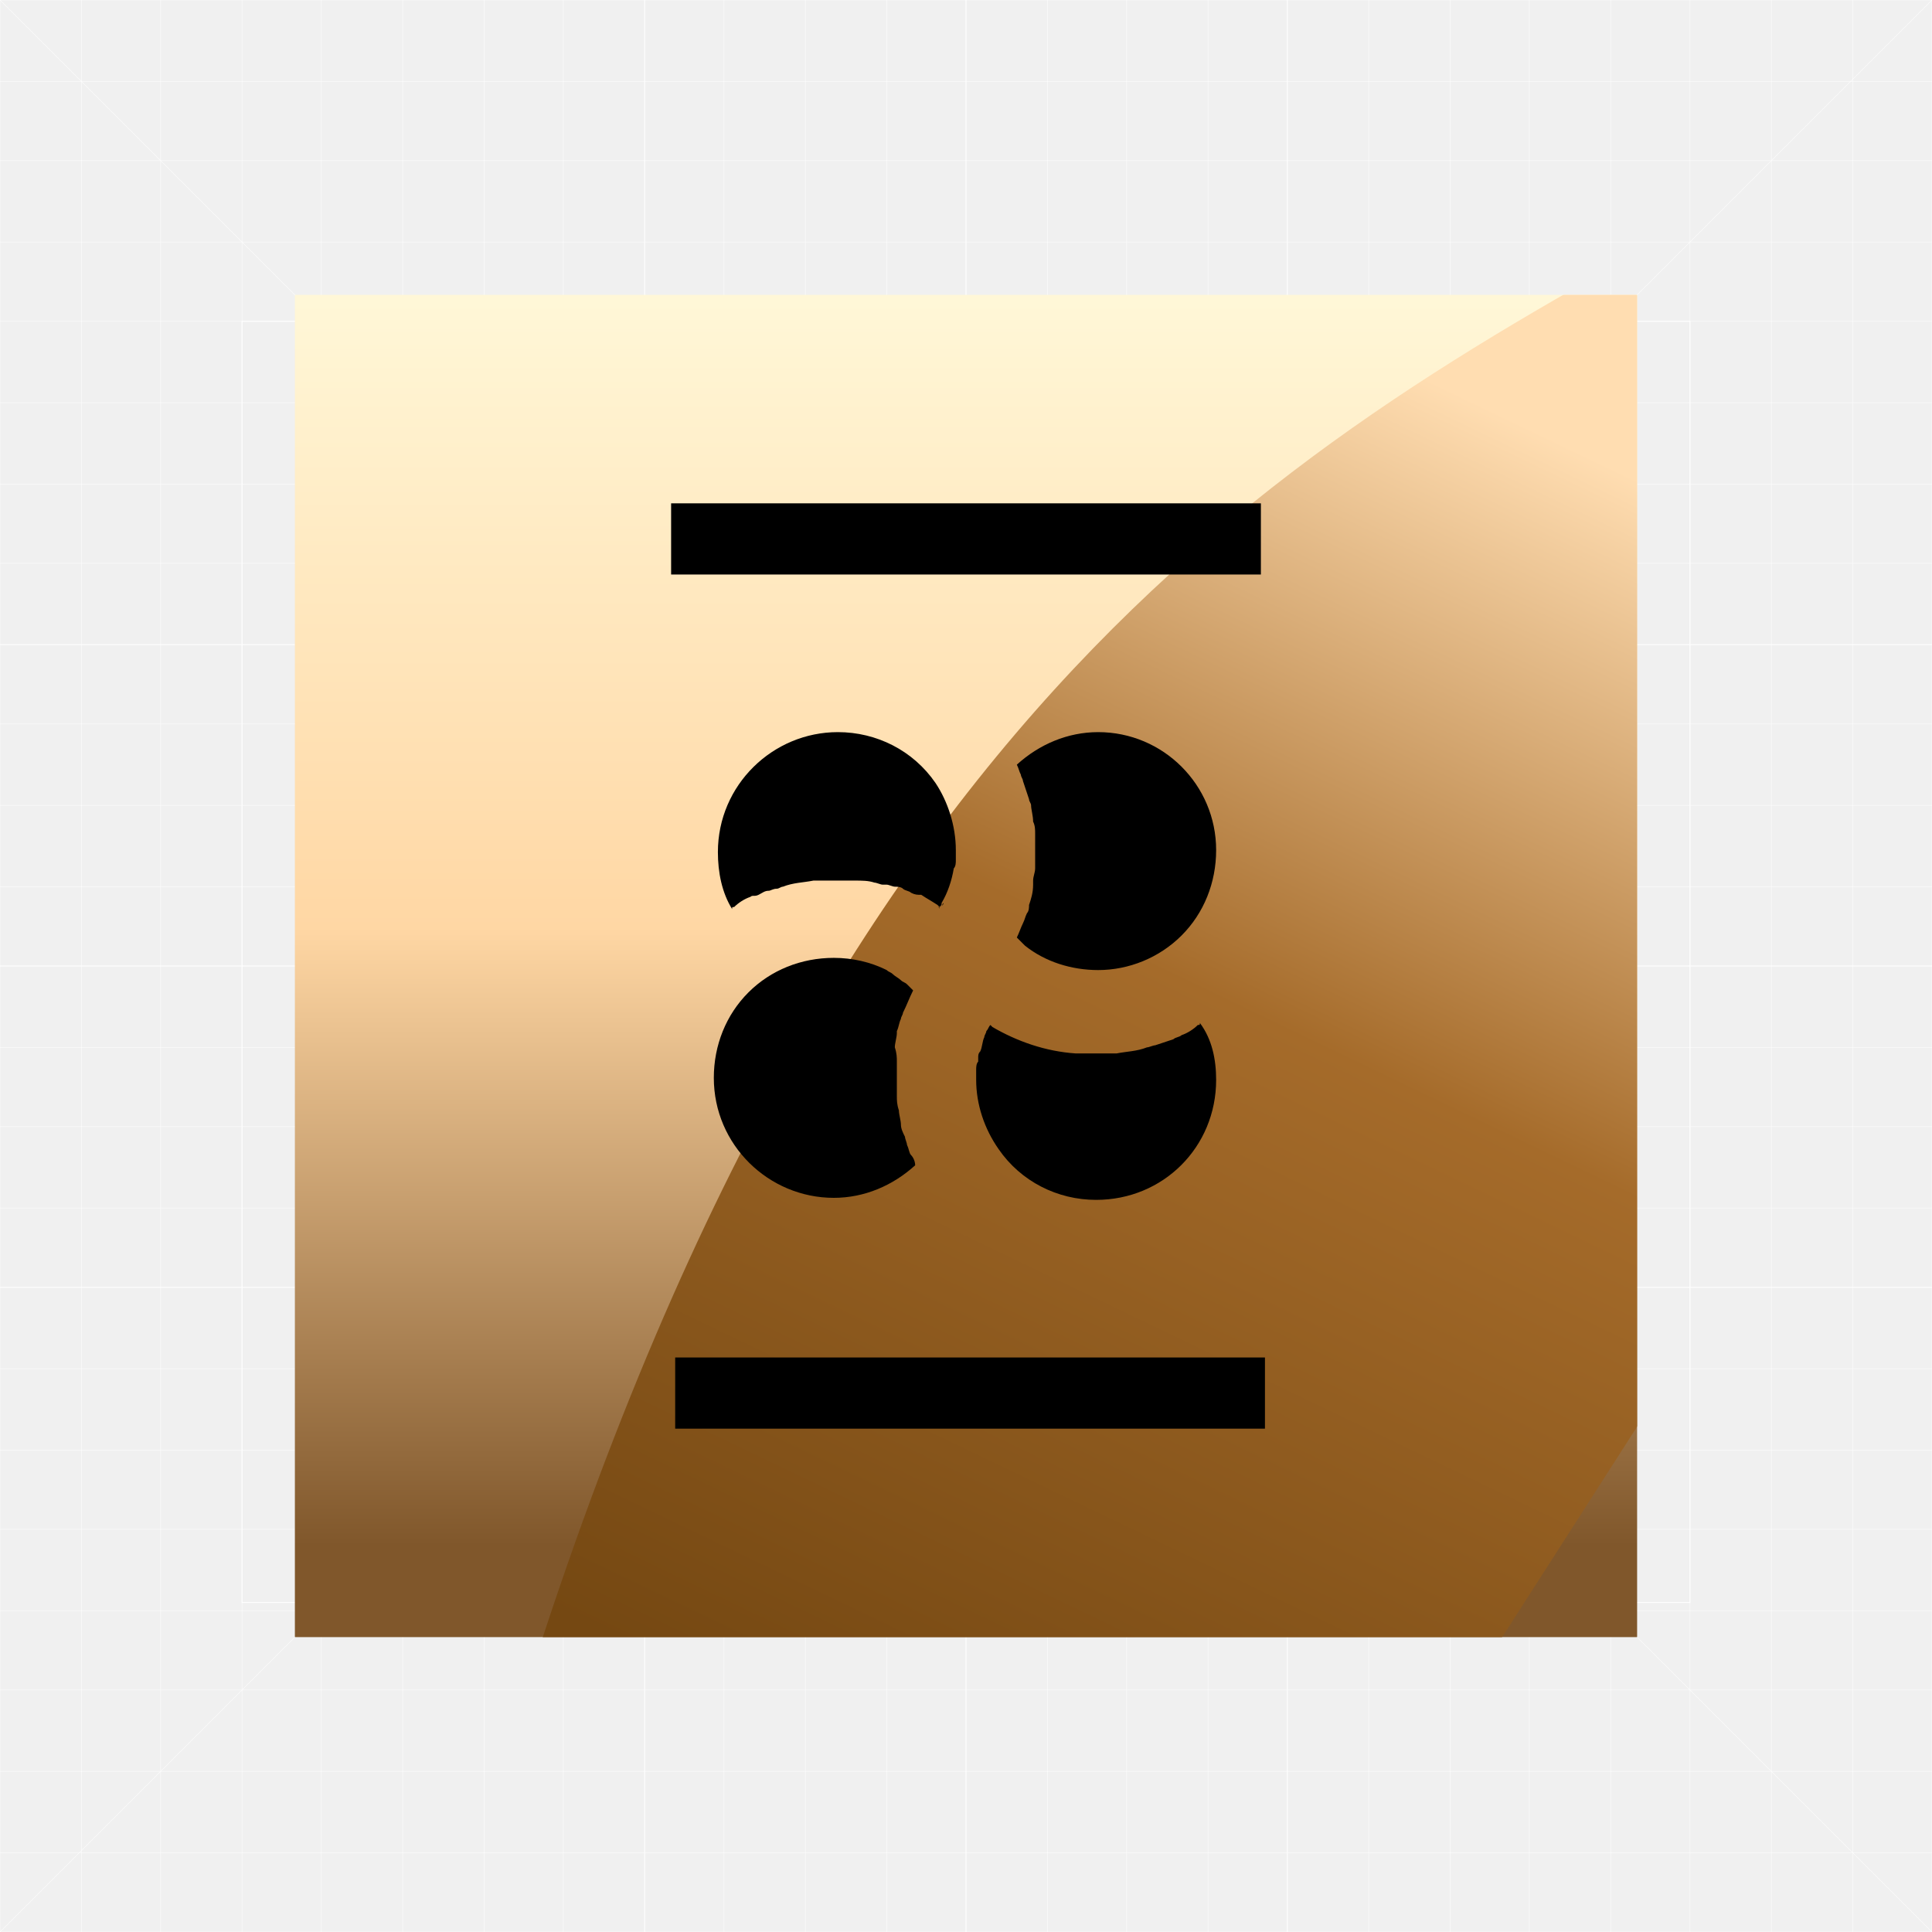
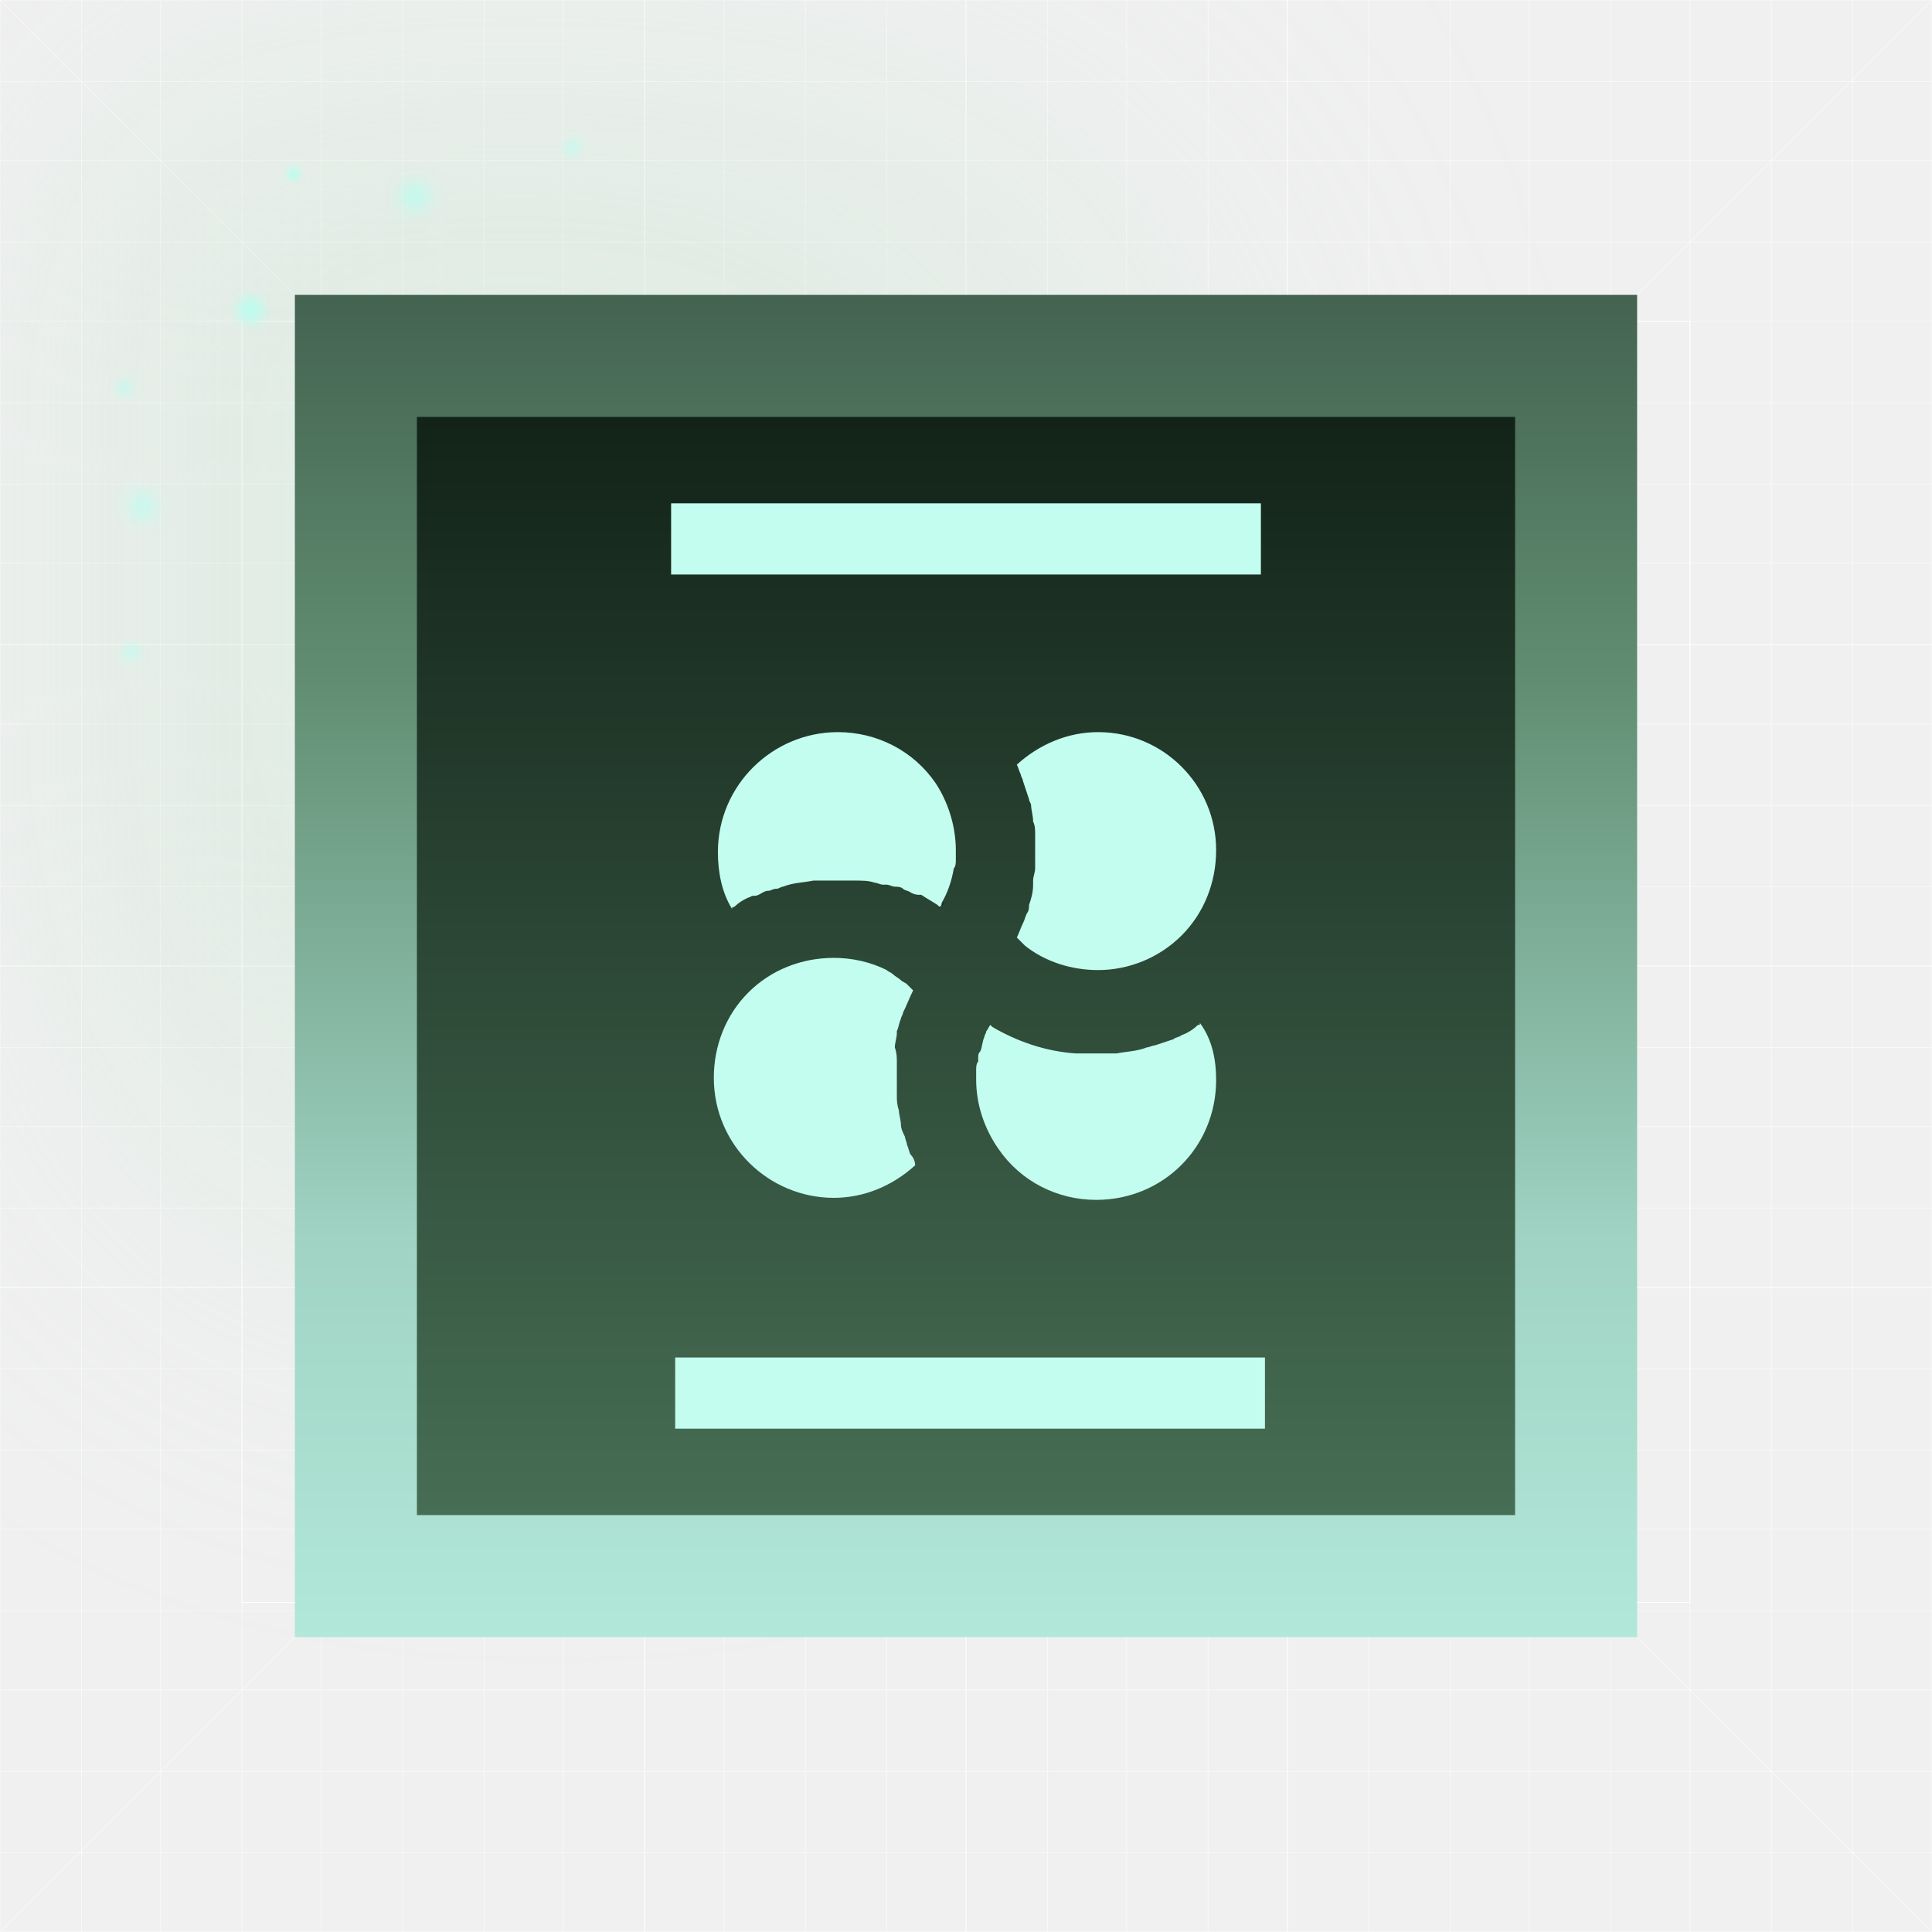
<svg xmlns="http://www.w3.org/2000/svg" width="95" height="95" viewBox="0 0 95 95" fill="none">
-   <g clip-path="url(#clip0_654_181)">
+   <g clip-path="url(#clip0_628_615)">
    <path d="M95 31.7H0" stroke="white" stroke-width="0.04" stroke-miterlimit="10" />
    <path d="M95 47.5H0" stroke="white" stroke-width="0.04" stroke-miterlimit="10" />
    <path d="M95 63.3H0" stroke="white" stroke-width="0.04" stroke-miterlimit="10" />
    <path d="M63.3 95V0" stroke="white" stroke-width="0.04" stroke-miterlimit="10" />
    <path d="M47.5 95V0" stroke="white" stroke-width="0.04" stroke-miterlimit="10" />
    <path d="M31.7 95V0" stroke="white" stroke-width="0.04" stroke-miterlimit="10" />
    <path d="M95 95V0H0V95H95Z" stroke="white" stroke-width="0.02" stroke-miterlimit="10" />
    <path d="M95 4H0" stroke="white" stroke-width="0.02" stroke-miterlimit="10" />
    <path d="M95 7.9H0" stroke="white" stroke-width="0.02" stroke-miterlimit="10" />
    <path d="M95 11.9H0" stroke="white" stroke-width="0.02" stroke-miterlimit="10" />
    <path d="M95 15.8H0" stroke="white" stroke-width="0.02" stroke-miterlimit="10" />
    <path d="M95 19.8H0" stroke="white" stroke-width="0.02" stroke-miterlimit="10" />
    <path d="M95 23.8H0" stroke="white" stroke-width="0.02" stroke-miterlimit="10" />
    <path d="M95 27.7H0" stroke="white" stroke-width="0.02" stroke-miterlimit="10" />
    <path d="M95 35.6H0" stroke="white" stroke-width="0.02" stroke-miterlimit="10" />
    <path d="M95 39.6H0" stroke="white" stroke-width="0.02" stroke-miterlimit="10" />
    <path d="M95 43.6H0" stroke="white" stroke-width="0.02" stroke-miterlimit="10" />
    <path d="M95 51.5H0" stroke="white" stroke-width="0.02" stroke-miterlimit="10" />
    <path d="M95 55.4H0" stroke="white" stroke-width="0.02" stroke-miterlimit="10" />
    <path d="M95 59.4H0" stroke="white" stroke-width="0.02" stroke-miterlimit="10" />
    <path d="M95 67.3H0" stroke="white" stroke-width="0.02" stroke-miterlimit="10" />
    <path d="M95 71.3H0" stroke="white" stroke-width="0.02" stroke-miterlimit="10" />
    <path d="M95 75.2H0" stroke="white" stroke-width="0.02" stroke-miterlimit="10" />
    <path d="M95 79.2H0" stroke="white" stroke-width="0.02" stroke-miterlimit="10" />
    <path d="M95 83.1H0" stroke="white" stroke-width="0.02" stroke-miterlimit="10" />
    <path d="M95 87.1H0" stroke="white" stroke-width="0.02" stroke-miterlimit="10" />
    <path d="M95 91.1H0" stroke="white" stroke-width="0.02" stroke-miterlimit="10" />
    <path d="M91.1 95V0" stroke="white" stroke-width="0.02" stroke-miterlimit="10" />
    <path d="M87.1 95V0" stroke="white" stroke-width="0.02" stroke-miterlimit="10" />
    <path d="M83.1 95V0" stroke="white" stroke-width="0.02" stroke-miterlimit="10" />
    <path d="M79.2 95V0" stroke="white" stroke-width="0.02" stroke-miterlimit="10" />
    <path d="M75.2 95V0" stroke="white" stroke-width="0.02" stroke-miterlimit="10" />
    <path d="M71.3 95V0" stroke="white" stroke-width="0.02" stroke-miterlimit="10" />
    <path d="M67.3 95V0" stroke="white" stroke-width="0.02" stroke-miterlimit="10" />
    <path d="M59.4 95V0" stroke="white" stroke-width="0.02" stroke-miterlimit="10" />
    <path d="M55.4 95V0" stroke="white" stroke-width="0.02" stroke-miterlimit="10" />
    <path d="M51.5 95V0" stroke="white" stroke-width="0.02" stroke-miterlimit="10" />
    <path d="M43.6 95V0" stroke="white" stroke-width="0.02" stroke-miterlimit="10" />
    <path d="M39.6 95V0" stroke="white" stroke-width="0.02" stroke-miterlimit="10" />
    <path d="M35.6 95V0" stroke="white" stroke-width="0.02" stroke-miterlimit="10" />
    <path d="M27.7 95V0" stroke="white" stroke-width="0.02" stroke-miterlimit="10" />
    <path d="M23.8 95V0" stroke="white" stroke-width="0.02" stroke-miterlimit="10" />
    <path d="M19.8 95V0" stroke="white" stroke-width="0.02" stroke-miterlimit="10" />
    <path d="M15.8 95V0" stroke="white" stroke-width="0.02" stroke-miterlimit="10" />
    <path d="M11.9 95V0" stroke="white" stroke-width="0.02" stroke-miterlimit="10" />
    <path d="M7.9 95V0" stroke="white" stroke-width="0.02" stroke-miterlimit="10" />
    <path d="M4 95V0" stroke="white" stroke-width="0.02" stroke-miterlimit="10" />
    <path d="M95 0L0 95" stroke="white" stroke-width="0.02" stroke-miterlimit="10" />
    <path d="M95 95L0 0" stroke="white" stroke-width="0.02" stroke-miterlimit="10" />
    <path d="M47.5 67.3C58.4 67.3 67.3 58.4 67.3 47.5C67.3 36.6 58.4 27.7 47.5 27.7C36.6 27.7 27.7 36.6 27.7 47.5C27.7 58.4 36.6 67.3 47.5 67.3Z" stroke="white" stroke-width="0.02" stroke-miterlimit="10" />
    <path d="M47.5 79C64.9 79 79 64.9 79 47.5C79 30.1 64.9 16 47.5 16C30.1 16 16 30.1 16 47.5C16 64.9 30.1 79 47.5 79Z" stroke="white" stroke-width="0.032" stroke-miterlimit="10" />
    <path d="M83.1 15.8H11.9V78.8H83.1V15.8Z" stroke="white" stroke-width="0.04" stroke-miterlimit="10" />
-     <path d="M80.5 14.5V80.5H14.5V14.5H80.5Z" fill="url(#paint0_linear_654_181)" />
-     <mask id="mask0_654_181" style="mask-type:alpha" maskUnits="userSpaceOnUse" x="14" y="14" width="67" height="67">
-       <path d="M80.5 14.5V80.5H14.5V14.5H80.5Z" fill="url(#paint1_linear_654_181)" />
-     </mask>
-     <g mask="url(#mask0_654_181)">
-       <path d="M24.565 87.333C39.87 35.371 62.348 22.381 83.391 10.857L95.348 47L67.13 91L24.565 87.333Z" fill="url(#paint2_linear_654_181)" />
-     </g>
-     <path d="M44.1 52.2C44.1 52.5 44.1 52.8 44.1 53C44.1 53.3 44.1 53.6 44.1 53.9C44.1 54.1 44.1 54.3 44.2 54.6C44.2 54.8 44.3 55.1 44.3 55.3C44.3 55.5 44.4 55.7 44.5 55.9C44.5 56 44.6 56.2 44.6 56.3C44.7 56.5 44.7 56.7 44.8 56.8C44.9 56.9 45 57.1 45 57.3C43.9 58.3 42.5 58.9 41 58.9C37.8 58.9 35.1 56.3 35.1 53C35.1 51.4 35.7 49.9 36.8 48.8C37.9 47.7 39.4 47.1 41 47.1C41.9 47.1 42.8 47.3 43.6 47.7C43.7 47.8 43.8 47.8 43.9 47.9C44 48 44.2 48.1 44.3 48.2C44.4 48.3 44.5 48.3 44.6 48.4C44.7 48.5 44.8 48.6 44.9 48.7C44.7 49.1 44.6 49.4 44.4 49.8C44.4 49.9 44.3 50 44.3 50.1C44.2 50.3 44.2 50.5 44.1 50.7V50.8C44.1 51 44 51.3 44 51.5C44.1 51.8 44.1 52 44.1 52.2Z" fill="black" />
-     <path d="M59.8 53.1C59.8 56.4 57.2 59 53.9 59C52 59 50.2 58.1 49.1 56.5C48.4 55.5 48 54.3 48 53.1C48 53 48 52.8 48 52.6C48 52.5 48 52.3 48.1 52.2C48.1 52.1 48.1 52.1 48.1 52C48.1 51.9 48.1 51.8 48.2 51.7C48.3 51.5 48.3 51.2 48.4 51C48.4 50.9 48.5 50.8 48.5 50.7C48.6 50.6 48.6 50.5 48.7 50.4L48.8 50.5C50 51.2 51.4 51.7 52.9 51.8C53 51.8 53.2 51.8 53.3 51.8C53.5 51.8 53.7 51.8 53.9 51.8C54.1 51.8 54.3 51.8 54.5 51.8C54.6 51.8 54.8 51.8 54.9 51.8C55.4 51.7 55.9 51.7 56.4 51.5C56.5 51.5 56.7 51.4 56.8 51.4C57.1 51.3 57.4 51.2 57.7 51.1C57.8 51 58 51 58.1 50.9C58.4 50.8 58.7 50.6 58.9 50.4C59 50.4 59 50.4 59 50.3C59.6 51.1 59.8 52.1 59.8 53.1Z" fill="black" />
+     <g filter="url(#filter0_f_628_615)">
+       <ellipse cx="26.2" cy="29.105" rx="32.5" ry="31.5" transform="rotate(41.1474 26.2001 29.1051)" fill="#B7E2C5" fill-opacity="0.27" />
+     </g>
+     <g filter="url(#filter1_f_628_615)">
+       <circle cx="12.309" cy="15.238" r="0.55" transform="rotate(28.8363 12.3093 15.238)" fill="#C1FBED" />
+     </g>
+     <g filter="url(#filter2_f_628_615)">
+       <circle cx="20.41" cy="9.651" r="0.55" transform="rotate(28.8363 20.4099 9.65088)" fill="#C1FBED" />
+     </g>
+     <g filter="url(#filter3_f_628_615)">
+       <circle cx="7.004" cy="24.874" r="0.55" transform="rotate(28.8363 7.00437 24.874)" fill="#C1FBED" fill-opacity="0.8" />
+     </g>
+     <g filter="url(#filter4_f_628_615)">
+       <circle cx="14.424" cy="8.552" r="0.275" transform="rotate(28.8363 14.4237 8.55164)" fill="#C1FBED" />
+     </g>
+     <g filter="url(#filter5_f_628_615)">
+       <circle cx="28.167" cy="7.232" r="0.275" transform="rotate(28.8363 28.1671 7.23187)" fill="#C1FBED" />
+     </g>
+     <g filter="url(#filter6_f_628_615)">
+       <circle cx="6.13" cy="19.054" r="0.275" transform="rotate(28.8363 6.12951 19.0538)" fill="#C1FBED" />
+     </g>
+     <g filter="url(#filter7_f_628_615)">
+       <circle cx="6.455" cy="32.081" r="0.275" transform="rotate(28.8363 6.45495 32.0806)" fill="#C1FBED" />
+     </g>
+     <g filter="url(#filter8_f_628_615)">
+       <circle cx="12.309" cy="15.238" r="0.55" transform="rotate(28.8363 12.3093 15.2381)" fill="#C1FBED" />
+     </g>
+     <g filter="url(#filter9_f_628_615)">
+       <circle cx="20.41" cy="9.651" r="0.55" transform="rotate(28.8363 20.4099 9.651)" fill="#C1FBED" />
+     </g>
+     <g filter="url(#filter10_f_628_615)">
+       <circle cx="7.004" cy="24.874" r="0.55" transform="rotate(28.8363 7.00437 24.8741)" fill="#C1FBED" fill-opacity="0.8" />
+     </g>
+     <g filter="url(#filter11_f_628_615)">
+       <circle cx="14.424" cy="8.552" r="0.275" transform="rotate(28.8363 14.4237 8.55176)" fill="#C1FBED" />
+     </g>
+     <g filter="url(#filter12_f_628_615)">
+       <circle cx="28.167" cy="7.232" r="0.275" transform="rotate(28.8363 28.1671 7.23199)" fill="#C1FBED" />
+     </g>
+     <g filter="url(#filter13_f_628_615)">
+       <circle cx="6.13" cy="19.054" r="0.275" transform="rotate(28.8363 6.12951 19.0539)" fill="#C1FBED" />
+     </g>
+     <g filter="url(#filter14_f_628_615)">
+       <circle cx="6.455" cy="32.081" r="0.275" transform="rotate(28.8363 6.45495 32.0807)" fill="#C1FBED" />
+     </g>
+     <path d="M77.5 17.5H17.5V77.5H77.5V17.5Z" fill="url(#paint0_linear_628_615)" stroke="url(#paint1_linear_628_615)" stroke-width="6" stroke-miterlimit="10" />
+     <path d="M33 26.5H62" stroke="#C3FDEF" stroke-width="3.5" stroke-miterlimit="10" />
+     <path d="M33.2 68.5H62.2" stroke="#C3FDEF" stroke-width="3.5" stroke-miterlimit="10" />
+     <path d="M44.1 52.2C44.1 52.5 44.1 52.8 44.1 53C44.1 53.3 44.1 53.6 44.1 53.9C44.1 54.1 44.1 54.3 44.2 54.6C44.2 54.8 44.3 55.1 44.3 55.3C44.3 55.5 44.4 55.7 44.5 55.9C44.5 56 44.6 56.2 44.6 56.3C44.7 56.5 44.7 56.7 44.8 56.8C44.9 56.9 45 57.1 45 57.3C43.9 58.3 42.5 58.9 41 58.9C37.8 58.9 35.1 56.3 35.1 53C35.1 51.4 35.7 49.9 36.8 48.8C37.9 47.7 39.4 47.1 41 47.1C41.9 47.1 42.8 47.3 43.6 47.7C43.7 47.8 43.8 47.8 43.9 47.9C44 48 44.2 48.1 44.3 48.2C44.4 48.3 44.5 48.3 44.6 48.4C44.7 48.5 44.8 48.6 44.9 48.7C44.7 49.1 44.6 49.4 44.4 49.8C44.4 49.9 44.3 50 44.3 50.1C44.2 50.3 44.2 50.5 44.1 50.7V50.8C44.1 51 44 51.3 44 51.5C44.1 51.8 44.1 52 44.1 52.2Z" fill="#C3FDEF" />
+     <path d="M59.8 53.1C59.8 56.4 57.2 59 53.9 59C52 59 50.2 58.1 49.1 56.5C48.4 55.5 48 54.3 48 53.1C48 53 48 52.8 48 52.6C48 52.5 48 52.3 48.1 52.2C48.1 52.1 48.1 52.1 48.1 52C48.1 51.9 48.1 51.8 48.2 51.7C48.3 51.5 48.3 51.2 48.4 51C48.4 50.9 48.5 50.8 48.5 50.7C48.6 50.6 48.6 50.5 48.7 50.4L48.8 50.5C50 51.2 51.4 51.7 52.9 51.8C53 51.8 53.2 51.8 53.3 51.8C53.5 51.8 53.7 51.8 53.9 51.8C54.1 51.8 54.3 51.8 54.5 51.8C54.6 51.8 54.8 51.8 54.9 51.8C55.4 51.7 55.9 51.7 56.4 51.5C56.5 51.5 56.7 51.4 56.8 51.4C57.1 51.3 57.4 51.2 57.7 51.1C57.8 51 58 51 58.1 50.9C58.4 50.8 58.7 50.6 58.9 50.4C59 50.4 59 50.4 59 50.3C59.6 51.1 59.8 52.1 59.8 53.1Z" fill="#C3FDEF" />
    <path d="M48.8 50.3L48.9 50.4C48.8 50.3 48.8 50.3 48.8 50.3Z" fill="black" />
-     <path d="M59.8 41.8C59.8 43.4 59.2 44.9 58.1 46C57 47.1 55.5 47.7 54 47.7C52.7 47.7 51.4 47.3 50.4 46.5C50.3 46.4 50.2 46.3 50.1 46.2L50 46.1C50.1 45.9 50.2 45.6 50.3 45.4C50.4 45.2 50.4 45.1 50.5 44.9C50.6 44.8 50.6 44.6 50.6 44.5C50.7 44.2 50.8 43.9 50.8 43.5C50.8 43.4 50.8 43.3 50.8 43.3C50.8 43.1 50.9 42.9 50.9 42.7C50.9 42.4 50.9 42.1 50.9 41.9C50.9 41.6 50.9 41.3 50.9 41C50.9 40.8 50.9 40.6 50.8 40.4C50.8 40.1 50.7 39.8 50.7 39.6C50.7 39.5 50.6 39.4 50.6 39.3C50.5 39 50.4 38.7 50.3 38.4C50.3 38.3 50.2 38.2 50.2 38.1C50.1 37.9 50.1 37.8 50 37.6C51.1 36.6 52.5 36 54 36C57.2 36 59.8 38.6 59.8 41.8Z" fill="black" />
+     <path d="M59.8 41.8C59.8 43.4 59.2 44.9 58.1 46C57 47.1 55.5 47.7 54 47.7C52.7 47.7 51.4 47.3 50.4 46.5C50.3 46.4 50.2 46.3 50.1 46.2L50 46.1C50.1 45.9 50.2 45.6 50.3 45.4C50.4 45.2 50.4 45.1 50.5 44.9C50.6 44.8 50.6 44.6 50.6 44.5C50.7 44.2 50.8 43.9 50.8 43.5C50.8 43.4 50.8 43.3 50.8 43.3C50.8 43.1 50.9 42.9 50.9 42.7C50.9 42.4 50.9 42.1 50.9 41.9C50.9 41.6 50.9 41.3 50.9 41C50.9 40.8 50.9 40.6 50.8 40.4C50.8 40.1 50.7 39.8 50.7 39.6C50.7 39.5 50.6 39.4 50.6 39.3C50.5 39 50.4 38.7 50.3 38.4C50.3 38.3 50.2 38.2 50.2 38.1C50.1 37.9 50.1 37.8 50 37.6C51.1 36.6 52.5 36 54 36C57.2 36 59.8 38.6 59.8 41.8Z" fill="#C3FDEF" />
    <path d="M46.3 44.6C46.3 44.5 46.4 44.5 46.4 44.4C46.3 44.5 46.3 44.6 46.3 44.6Z" fill="black" />
-     <path d="M47 41.8C47 41.9 47 42.1 47 42.3C47 42.4 47 42.6 46.9 42.7C46.8 43.3 46.6 43.9 46.3 44.4C46.3 44.5 46.3 44.5 46.2 44.6L46.1 44.5C45.8 44.3 45.6 44.2 45.3 44C45.1 44 45 44 44.8 43.9C44.7 43.8 44.5 43.8 44.4 43.7C44.3 43.6 44.1 43.6 44 43.6C43.9 43.6 43.7 43.5 43.6 43.5C43.6 43.5 43.5 43.5 43.4 43.5C43.3 43.5 43.1 43.4 43 43.4C42.7 43.3 42.4 43.3 42 43.3C41.9 43.3 41.7 43.3 41.6 43.3C41.4 43.3 41.2 43.3 41 43.3C40.8 43.3 40.6 43.3 40.4 43.3C40.3 43.3 40.1 43.3 40 43.3C39.5 43.4 39 43.4 38.5 43.6C38.4 43.6 38.3 43.7 38.2 43.7C38 43.7 37.9 43.8 37.8 43.8C37.6 43.8 37.5 43.9 37.3 44C37.1 44.1 37 44 36.9 44.1C36.6 44.2 36.3 44.4 36.1 44.6C36 44.6 36 44.6 36 44.7C35.5 43.9 35.3 42.9 35.3 41.9C35.3 38.6 38 36 41.2 36C43.1 36 44.9 36.9 46 38.5C46.6 39.4 47 40.6 47 41.8Z" fill="black" />
+     <path d="M47 41.8C47 41.9 47 42.1 47 42.3C47 42.4 47 42.6 46.9 42.7C46.8 43.3 46.6 43.9 46.3 44.4C46.3 44.5 46.3 44.5 46.2 44.6L46.1 44.5C45.8 44.3 45.6 44.2 45.3 44C45.1 44 45 44 44.8 43.9C44.7 43.8 44.5 43.8 44.4 43.7C44.3 43.6 44.1 43.6 44 43.6C43.9 43.6 43.7 43.5 43.6 43.5C43.6 43.5 43.5 43.5 43.4 43.5C43.3 43.5 43.1 43.4 43 43.4C42.7 43.3 42.4 43.3 42 43.3C41.9 43.3 41.7 43.3 41.6 43.3C41.4 43.3 41.2 43.3 41 43.3C40.8 43.3 40.6 43.3 40.4 43.3C40.3 43.3 40.1 43.3 40 43.3C39.5 43.4 39 43.4 38.5 43.6C38.4 43.6 38.3 43.7 38.2 43.7C38 43.7 37.9 43.8 37.8 43.8C37.6 43.8 37.5 43.9 37.3 44C37.1 44.1 37 44 36.9 44.1C36.6 44.2 36.3 44.4 36.1 44.6C36 44.6 36 44.6 36 44.7C35.5 43.9 35.3 42.9 35.3 41.9C35.3 38.6 38 36 41.2 36C43.1 36 44.9 36.9 46 38.5C46.6 39.4 47 40.6 47 41.8Z" fill="#C3FDEF" />
    <path d="M46.1 44.6C46.2 44.6 46.2 44.7 46.2 44.7C46.2 44.6 46.2 44.6 46.1 44.6Z" fill="black" />
-     <path d="M33 26.5H62" stroke="black" stroke-width="3.5" stroke-miterlimit="10" />
-     <path d="M33.2 68.5H62.2" stroke="black" stroke-width="3.5" stroke-miterlimit="10" />
  </g>
  <defs>
-     <linearGradient id="paint0_linear_654_181" x1="47.5" y1="7" x2="47.5" y2="76" gradientUnits="userSpaceOnUse">
-       <stop stop-color="#FFFFE4" />
-       <stop offset="0.56" stop-color="#FFD7A4" />
-       <stop offset="1" stop-color="#80572B" />
+     <filter id="filter0_f_628_615" x="-35.872" y="-32.832" width="124.143" height="123.874" filterUnits="userSpaceOnUse" color-interpolation-filters="sRGB">
+       <feFlood flood-opacity="0" result="BackgroundImageFix" />
+       <feBlend mode="normal" in="SourceGraphic" in2="BackgroundImageFix" result="shape" />
+       <feGaussianBlur stdDeviation="15" result="effect1_foregroundBlur_628_615" />
+     </filter>
+     <filter id="filter1_f_628_615" x="11.209" y="14.138" width="2.2" height="2.2" filterUnits="userSpaceOnUse" color-interpolation-filters="sRGB">
+       <feFlood flood-opacity="0" result="BackgroundImageFix" />
+       <feBlend mode="normal" in="SourceGraphic" in2="BackgroundImageFix" result="shape" />
+       <feGaussianBlur stdDeviation="0.275" result="effect1_foregroundBlur_628_615" />
+     </filter>
+     <filter id="filter2_f_628_615" x="18.98" y="8.221" width="2.86" height="2.86" filterUnits="userSpaceOnUse" color-interpolation-filters="sRGB">
+       <feFlood flood-opacity="0" result="BackgroundImageFix" />
+       <feBlend mode="normal" in="SourceGraphic" in2="BackgroundImageFix" result="shape" />
+       <feGaussianBlur stdDeviation="0.44" result="effect1_foregroundBlur_628_615" />
+     </filter>
+     <filter id="filter3_f_628_615" x="5.574" y="23.444" width="2.86" height="2.86" filterUnits="userSpaceOnUse" color-interpolation-filters="sRGB">
+       <feFlood flood-opacity="0" result="BackgroundImageFix" />
+       <feBlend mode="normal" in="SourceGraphic" in2="BackgroundImageFix" result="shape" />
+       <feGaussianBlur stdDeviation="0.44" result="effect1_foregroundBlur_628_615" />
+     </filter>
+     <filter id="filter4_f_628_615" x="13.819" y="7.947" width="1.21" height="1.21" filterUnits="userSpaceOnUse" color-interpolation-filters="sRGB">
+       <feFlood flood-opacity="0" result="BackgroundImageFix" />
+       <feBlend mode="normal" in="SourceGraphic" in2="BackgroundImageFix" result="shape" />
+       <feGaussianBlur stdDeviation="0.165" result="effect1_foregroundBlur_628_615" />
+     </filter>
+     <filter id="filter5_f_628_615" x="27.342" y="6.407" width="1.65" height="1.65" filterUnits="userSpaceOnUse" color-interpolation-filters="sRGB">
+       <feFlood flood-opacity="0" result="BackgroundImageFix" />
+       <feBlend mode="normal" in="SourceGraphic" in2="BackgroundImageFix" result="shape" />
+       <feGaussianBlur stdDeviation="0.275" result="effect1_foregroundBlur_628_615" />
+     </filter>
+     <filter id="filter6_f_628_615" x="5.304" y="18.229" width="1.65" height="1.65" filterUnits="userSpaceOnUse" color-interpolation-filters="sRGB">
+       <feFlood flood-opacity="0" result="BackgroundImageFix" />
+       <feBlend mode="normal" in="SourceGraphic" in2="BackgroundImageFix" result="shape" />
+       <feGaussianBlur stdDeviation="0.275" result="effect1_foregroundBlur_628_615" />
+     </filter>
+     <filter id="filter7_f_628_615" x="5.63" y="31.256" width="1.65" height="1.65" filterUnits="userSpaceOnUse" color-interpolation-filters="sRGB">
+       <feFlood flood-opacity="0" result="BackgroundImageFix" />
+       <feBlend mode="normal" in="SourceGraphic" in2="BackgroundImageFix" result="shape" />
+       <feGaussianBlur stdDeviation="0.275" result="effect1_foregroundBlur_628_615" />
+     </filter>
+     <filter id="filter8_f_628_615" x="11.209" y="14.138" width="2.2" height="2.2" filterUnits="userSpaceOnUse" color-interpolation-filters="sRGB">
+       <feFlood flood-opacity="0" result="BackgroundImageFix" />
+       <feBlend mode="normal" in="SourceGraphic" in2="BackgroundImageFix" result="shape" />
+       <feGaussianBlur stdDeviation="0.275" result="effect1_foregroundBlur_628_615" />
+     </filter>
+     <filter id="filter9_f_628_615" x="18.98" y="8.221" width="2.86" height="2.86" filterUnits="userSpaceOnUse" color-interpolation-filters="sRGB">
+       <feFlood flood-opacity="0" result="BackgroundImageFix" />
+       <feBlend mode="normal" in="SourceGraphic" in2="BackgroundImageFix" result="shape" />
+       <feGaussianBlur stdDeviation="0.44" result="effect1_foregroundBlur_628_615" />
+     </filter>
+     <filter id="filter10_f_628_615" x="5.574" y="23.444" width="2.86" height="2.86" filterUnits="userSpaceOnUse" color-interpolation-filters="sRGB">
+       <feFlood flood-opacity="0" result="BackgroundImageFix" />
+       <feBlend mode="normal" in="SourceGraphic" in2="BackgroundImageFix" result="shape" />
+       <feGaussianBlur stdDeviation="0.44" result="effect1_foregroundBlur_628_615" />
+     </filter>
+     <filter id="filter11_f_628_615" x="13.819" y="7.947" width="1.21" height="1.21" filterUnits="userSpaceOnUse" color-interpolation-filters="sRGB">
+       <feFlood flood-opacity="0" result="BackgroundImageFix" />
+       <feBlend mode="normal" in="SourceGraphic" in2="BackgroundImageFix" result="shape" />
+       <feGaussianBlur stdDeviation="0.165" result="effect1_foregroundBlur_628_615" />
+     </filter>
+     <filter id="filter12_f_628_615" x="27.342" y="6.407" width="1.65" height="1.65" filterUnits="userSpaceOnUse" color-interpolation-filters="sRGB">
+       <feFlood flood-opacity="0" result="BackgroundImageFix" />
+       <feBlend mode="normal" in="SourceGraphic" in2="BackgroundImageFix" result="shape" />
+       <feGaussianBlur stdDeviation="0.275" result="effect1_foregroundBlur_628_615" />
+     </filter>
+     <filter id="filter13_f_628_615" x="5.304" y="18.229" width="1.65" height="1.65" filterUnits="userSpaceOnUse" color-interpolation-filters="sRGB">
+       <feFlood flood-opacity="0" result="BackgroundImageFix" />
+       <feBlend mode="normal" in="SourceGraphic" in2="BackgroundImageFix" result="shape" />
+       <feGaussianBlur stdDeviation="0.275" result="effect1_foregroundBlur_628_615" />
+     </filter>
+     <filter id="filter14_f_628_615" x="5.63" y="31.256" width="1.65" height="1.65" filterUnits="userSpaceOnUse" color-interpolation-filters="sRGB">
+       <feFlood flood-opacity="0" result="BackgroundImageFix" />
+       <feBlend mode="normal" in="SourceGraphic" in2="BackgroundImageFix" result="shape" />
+       <feGaussianBlur stdDeviation="0.275" result="effect1_foregroundBlur_628_615" />
+     </filter>
+     <linearGradient id="paint0_linear_628_615" x1="47.5" y1="15" x2="47.5" y2="78" gradientUnits="userSpaceOnUse">
+       <stop stop-color="#0D1B12" />
+       <stop offset="1" stop-color="#4A7358" />
    </linearGradient>
-     <linearGradient id="paint1_linear_654_181" x1="47.5" y1="7" x2="47.5" y2="76" gradientUnits="userSpaceOnUse">
-       <stop stop-color="#FFFFE4" />
-       <stop offset="0.56" stop-color="#FFD7A4" />
-       <stop offset="1" stop-color="#80572B" />
+     <linearGradient id="paint1_linear_628_615" x1="47.5" y1="-6.5" x2="47.5" y2="100.5" gradientUnits="userSpaceOnUse">
+       <stop stop-color="#24342C" />
+       <stop offset="0.37" stop-color="#608D71" />
+       <stop offset="0.63" stop-color="#A0D3C4" />
+       <stop offset="1" stop-color="#C3FDEF" />
    </linearGradient>
-     <linearGradient id="paint2_linear_654_181" x1="59.478" y1="13.476" x2="27.797" y2="79.449" gradientUnits="userSpaceOnUse">
-       <stop stop-color="#FFDDB1" />
-       <stop offset="0.436" stop-color="#A56B2A" />
-       <stop offset="1" stop-color="#754812" />
-     </linearGradient>
-     <clipPath id="clip0_654_181">
+     <clipPath id="clip0_628_615">
      <rect width="95" height="95" fill="white" />
    </clipPath>
  </defs>
</svg>
